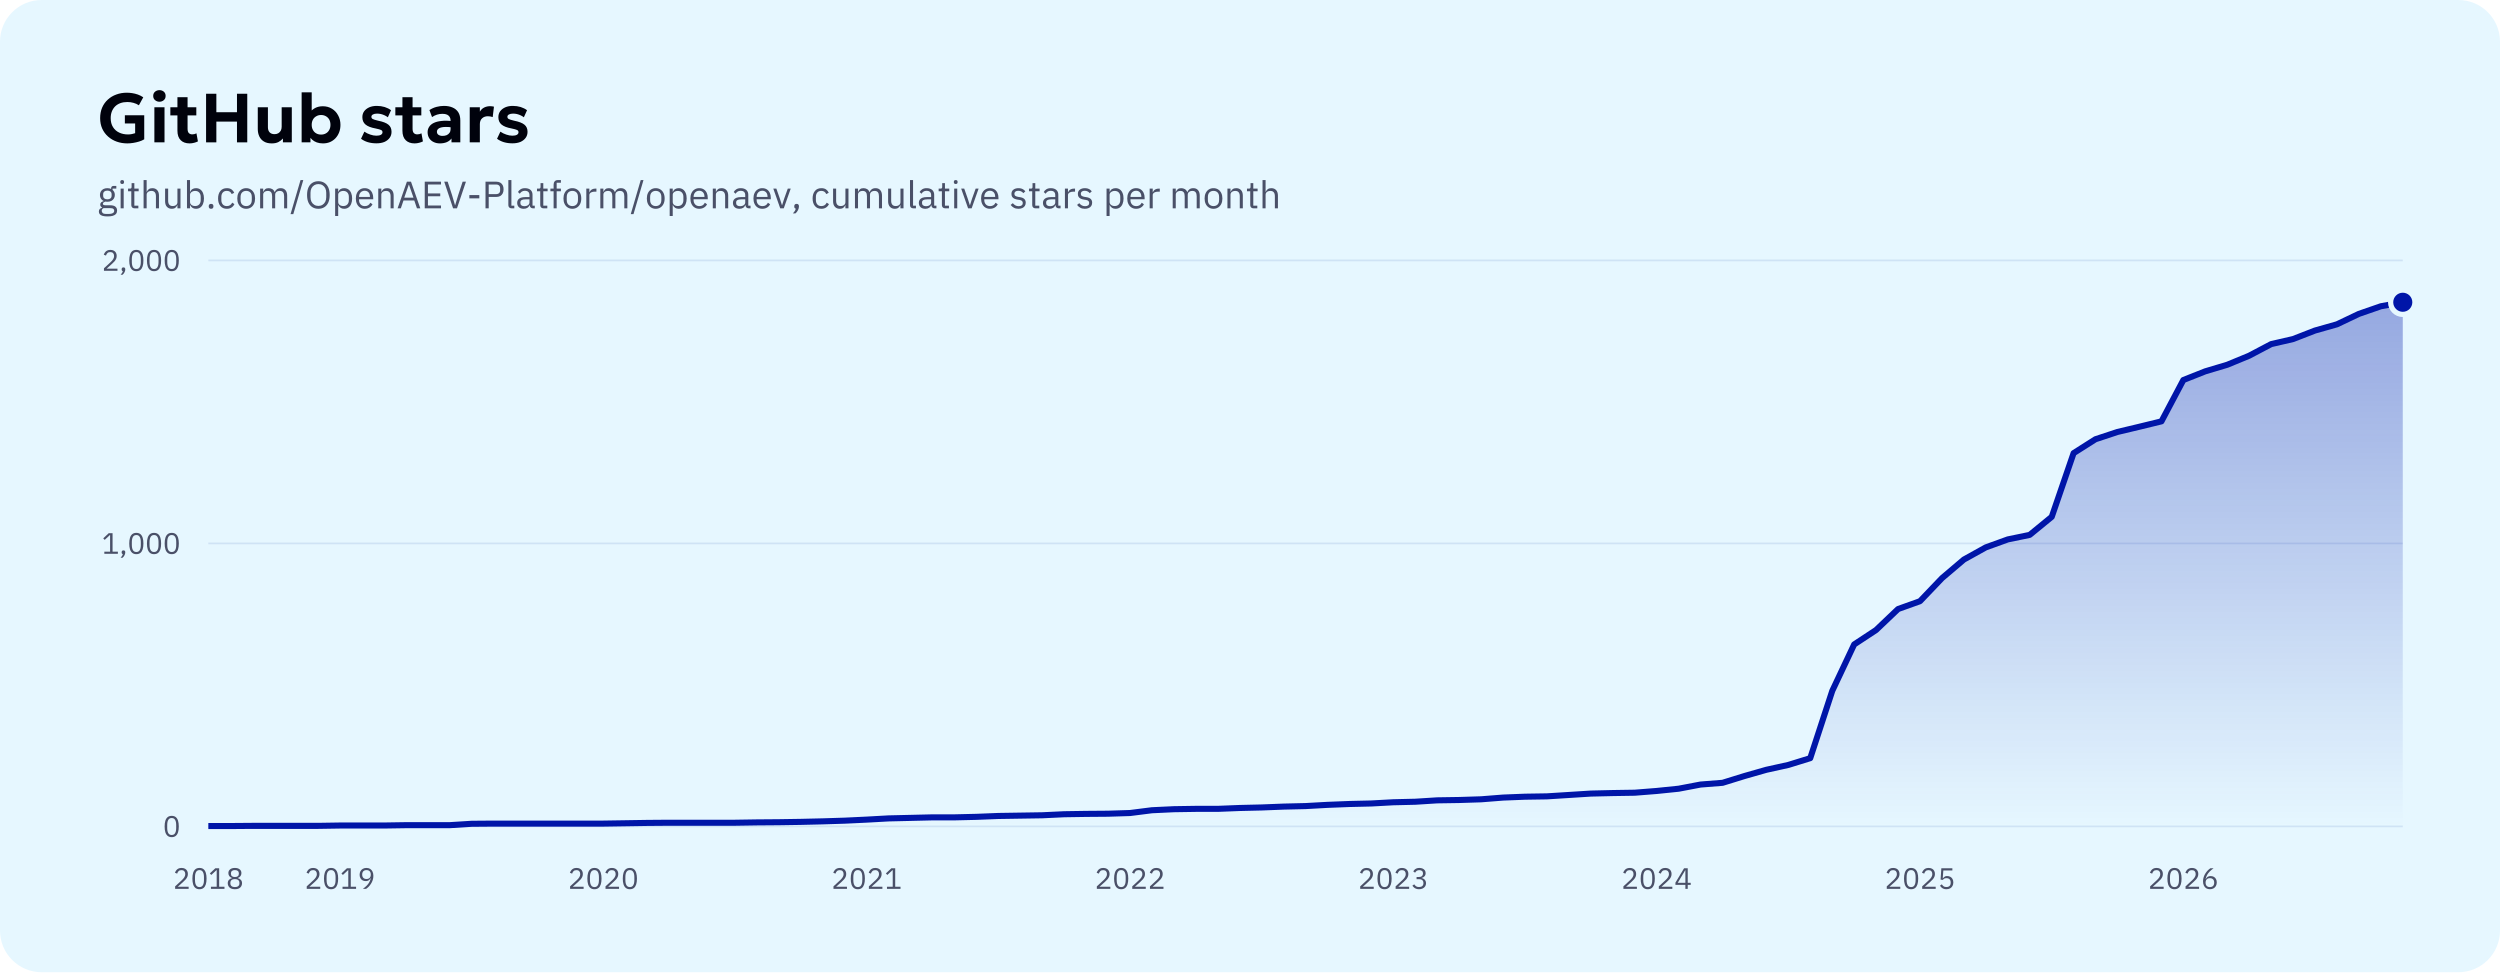
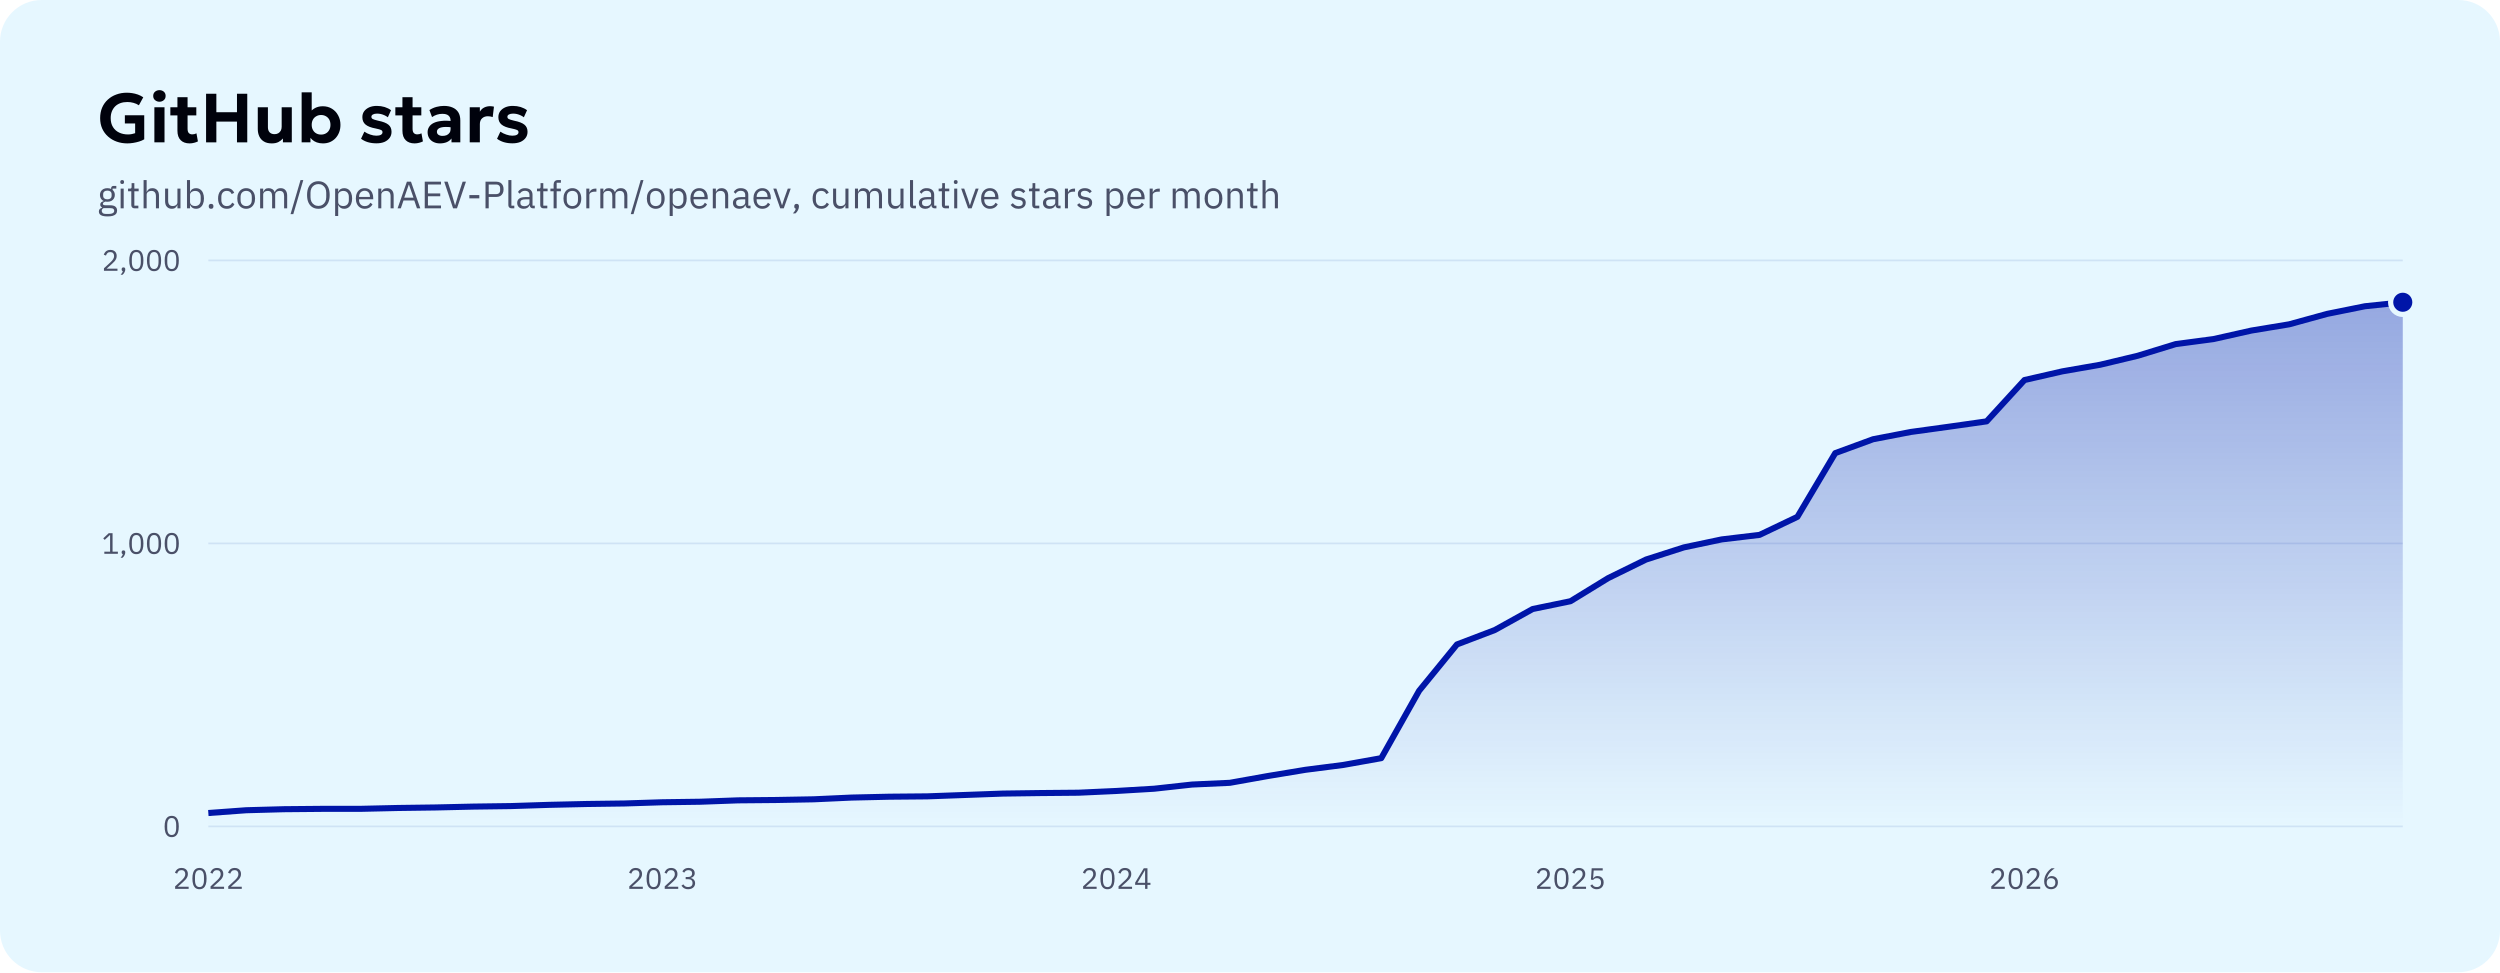
<svg xmlns="http://www.w3.org/2000/svg" width="1440" height="560" viewBox="0 0 1440 560" role="img" aria-label="openaev GitHub stars">
  <defs>
    <marker id="arr" viewBox="0 0 10 10" refX="8" refY="5" markerUnits="userSpaceOnUse" markerWidth="13" markerHeight="13" orient="auto-start-reverse">
      <path d="M0 1L10 5L0 9z" fill="#0015A8" />
    </marker>
    <marker id="arrm" viewBox="0 0 10 10" refX="8" refY="5" markerUnits="userSpaceOnUse" markerWidth="13" markerHeight="13" orient="auto-start-reverse">
      <path d="M0 1L10 5L0 9z" fill="#4A5068" />
    </marker>
    <path id="gh600-G" d="M435 15Q353 15 282 -10Q211 -35 157 -83Q103 -130 72 -198Q42 -265 42 -349Q42 -433 71 -501Q100 -568 153 -616Q205 -664 275 -689Q345 -715 426 -715Q463 -715 503 -709Q543 -703 584 -689Q624 -675 663 -649L600 -534Q564 -558 522 -569Q480 -581 434 -581Q379 -581 334 -565Q290 -549 259 -519Q228 -488 211 -446Q194 -403 194 -349Q194 -272 227 -220Q260 -167 316 -141Q372 -114 444 -114Q474 -114 501 -120Q528 -125 546 -132V-272H398V-390H677V-44Q646 -25 604 -12Q561 1 517 8Q472 15 435 15Z" />
    <path id="gh600-i" d="M71 0V-505H217V0ZM144 -585Q108 -585 81 -608Q54 -630 54 -669Q54 -707 81 -730Q108 -752 144 -752Q180 -752 207 -730Q233 -707 233 -669Q233 -630 207 -608Q180 -585 144 -585Z" />
    <path id="gh600-t" d="M290 15Q209 15 162 -31Q115 -77 115 -169V-650H261V-505H387V-388H261V-196Q261 -151 280 -133Q298 -115 329 -115Q346 -115 361 -119Q376 -123 389 -130L410 -14Q387 -2 356 6Q324 15 290 15ZM13 -388V-505H130V-388Z" />
    <path id="gh600-H" d="M85 0V-700H233V-434H530V-700H678V0H530V-299H233V0Z" />
    <path id="gh600-u" d="M268 15Q199 15 155 -12Q110 -39 88 -86Q66 -133 66 -193V-505H212V-216Q212 -171 237 -144Q262 -118 308 -118Q338 -118 361 -131Q384 -145 397 -168Q410 -192 410 -224V-505H556V0H428V-56Q402 -25 364 -5Q326 15 268 15Z" />
    <path id="gh600-b" d="M378 15Q330 15 290 1Q251 -13 222 -39Q194 -64 178 -98L198 -130V0H71V-720H216V-390L184 -423Q218 -470 266 -495Q314 -520 376 -520Q450 -520 508 -484Q565 -449 597 -388Q630 -328 630 -252Q630 -193 611 -144Q592 -95 558 -59Q525 -24 479 -4Q433 15 378 15ZM351 -112Q390 -112 420 -129Q451 -146 468 -178Q486 -209 486 -252Q486 -296 469 -328Q451 -359 421 -376Q390 -394 351 -394Q312 -394 282 -376Q251 -359 234 -328Q216 -296 216 -252Q216 -209 234 -178Q251 -146 282 -129Q312 -112 351 -112Z" />
    <path id="gh600-s" d="M254 14Q186 14 129 -3Q72 -21 32 -52L80 -154Q119 -127 165 -112Q211 -96 253 -96Q295 -96 318 -109Q341 -122 341 -146Q341 -168 321 -178Q300 -188 242 -200Q142 -218 96 -257Q51 -295 51 -363Q51 -412 77 -448Q104 -484 151 -505Q198 -525 259 -525Q319 -525 372 -509Q425 -492 464 -463L418 -361Q398 -377 372 -389Q346 -401 318 -408Q290 -414 263 -414Q226 -414 204 -402Q181 -390 181 -368Q181 -346 201 -336Q222 -325 278 -312Q383 -291 427 -254Q471 -218 471 -152Q471 -102 444 -65Q416 -27 368 -6Q319 14 254 14Z" />
    <path id="gh600-a" d="M212 15Q161 15 121 -5Q81 -24 58 -60Q35 -97 35 -147Q35 -190 57 -223Q78 -257 122 -279Q166 -301 233 -308Q300 -316 391 -307L393 -214Q339 -223 297 -222Q255 -222 227 -214Q198 -206 184 -191Q169 -176 169 -154Q169 -124 191 -109Q214 -93 251 -93Q284 -93 310 -104Q336 -116 351 -138Q366 -160 366 -191V-313Q366 -342 354 -364Q342 -386 316 -399Q290 -411 248 -411Q209 -411 170 -399Q132 -387 99 -364L61 -465Q110 -497 164 -511Q219 -525 270 -525Q342 -525 394 -502Q447 -480 477 -433Q506 -387 506 -314V0H379V-56Q354 -22 311 -3Q267 15 212 15Z" />
    <path id="gh600-r" d="M71 0V-505H217V-442Q242 -484 280 -502Q319 -521 364 -521Q380 -521 394 -519Q407 -517 420 -514L402 -364Q386 -370 368 -373Q350 -376 332 -376Q282 -376 250 -347Q217 -317 217 -263V0Z" />
    <path id="gb400-g" d="M520 57Q520 110 492 144Q464 179 408 196Q353 212 270 212Q190 212 140 197Q89 182 66 154Q43 125 43 85Q43 43 65 19Q87 -5 125 -15V-26Q103 -37 91 -54Q79 -72 79 -98Q79 -137 104 -158Q129 -178 168 -188V-192Q122 -214 96 -255Q71 -296 71 -350Q71 -403 95 -443Q119 -483 163 -506Q207 -528 265 -528Q293 -528 318 -523Q342 -518 363 -508V-517Q363 -547 377 -566Q391 -586 423 -586H500V-516H402V-483Q430 -459 446 -425Q461 -391 461 -350Q461 -298 437 -258Q413 -217 369 -194Q325 -172 266 -172Q253 -172 240 -174Q227 -175 216 -177Q191 -170 170 -156Q148 -143 148 -119Q148 -96 170 -88Q192 -80 227 -80H337Q433 -80 476 -44Q520 -7 520 57ZM445 63Q445 32 422 14Q398 -5 338 -5H166Q141 6 130 24Q118 41 118 65Q118 99 144 123Q169 147 230 147H304Q371 147 408 126Q445 105 445 63ZM266 -236Q317 -236 347 -260Q377 -285 377 -336V-364Q377 -415 347 -440Q317 -464 266 -464Q215 -464 185 -440Q155 -415 155 -364V-336Q155 -285 185 -260Q215 -236 266 -236Z" />
    <path id="gb400-i" d="M125 -637Q100 -637 88 -650Q76 -662 76 -682V-695Q76 -715 88 -728Q100 -740 125 -740Q151 -740 162 -728Q174 -715 174 -695V-682Q174 -662 162 -650Q151 -637 125 -637ZM85 0V-516H165V0Z" />
    <path id="gb400-t" d="M299 0H199Q158 0 136 -24Q114 -48 114 -85V-446H29V-516H77Q103 -516 112 -526Q122 -537 122 -563V-659H194V-516H307V-446H194V-70H299Z" />
    <path id="gb400-h" d="M85 0V-740H165V-432H169Q188 -476 222 -502Q257 -528 315 -528Q395 -528 442 -476Q488 -425 488 -331V0H408V-317Q408 -386 378 -421Q349 -456 291 -456Q259 -456 230 -446Q201 -435 183 -413Q165 -391 165 -358V0Z" />
    <path id="gb400-u" d="M403 0V-84H399Q384 -47 352 -18Q319 12 254 12Q175 12 128 -40Q80 -91 80 -185V-516H160V-199Q160 -130 190 -95Q220 -60 278 -60Q310 -60 338 -70Q367 -81 385 -103Q403 -125 403 -159V-516H483V0Z" />
    <path id="gb400-b" d="M85 0V-740H165V-432H169Q189 -481 228 -504Q267 -528 320 -528Q385 -528 432 -495Q479 -462 504 -402Q530 -341 530 -258Q530 -176 504 -115Q479 -54 432 -21Q385 12 320 12Q267 12 230 -12Q192 -36 169 -84H165V0ZM298 -60Q366 -60 405 -102Q444 -145 444 -214V-302Q444 -371 405 -414Q366 -456 298 -456Q262 -456 232 -443Q201 -430 183 -408Q165 -386 165 -357V-165Q165 -132 183 -108Q201 -85 232 -72Q262 -60 298 -60Z" />
    <path id="gb400-period" d="M136 12Q105 12 90 -4Q75 -21 75 -46V-59Q75 -85 90 -101Q105 -117 136 -117Q168 -117 182 -101Q197 -85 197 -59V-46Q197 -21 182 -4Q168 12 136 12Z" />
    <path id="gb400-c" d="M277 12Q168 12 108 -61Q47 -134 47 -258Q47 -382 108 -455Q168 -528 277 -528Q354 -528 401 -494Q448 -460 470 -407L403 -373Q389 -413 356 -435Q324 -457 277 -457Q206 -457 170 -414Q133 -370 133 -302V-214Q133 -147 170 -103Q206 -59 277 -59Q326 -59 361 -82Q396 -105 417 -149L475 -110Q450 -55 400 -22Q351 12 277 12Z" />
    <path id="gb400-o" d="M280 12Q211 12 158 -22Q106 -55 76 -116Q47 -176 47 -258Q47 -340 76 -400Q106 -461 158 -494Q211 -528 280 -528Q349 -528 402 -494Q454 -461 484 -400Q513 -340 513 -258Q513 -176 484 -116Q454 -55 402 -22Q349 12 280 12ZM280 -59Q345 -59 386 -99Q427 -139 427 -221V-295Q427 -377 386 -417Q345 -457 280 -457Q216 -457 174 -417Q133 -377 133 -295V-221Q133 -139 174 -99Q216 -59 280 -59Z" />
    <path id="gb400-m" d="M165 0H85V-516H165V-432H169Q186 -472 217 -500Q248 -528 308 -528Q359 -528 402 -504Q445 -479 466 -423H468Q482 -465 520 -496Q559 -528 625 -528Q704 -528 748 -476Q793 -425 793 -331V0H713V-317Q713 -385 686 -420Q659 -456 600 -456Q569 -456 541 -446Q513 -435 496 -413Q479 -391 479 -358V0H399V-317Q399 -386 372 -421Q345 -456 288 -456Q257 -456 228 -446Q200 -435 182 -413Q165 -391 165 -358Z" />
    <path id="gb400-slash" d="M81 151H9L270 -740H342Z" />
    <path id="gb400-O" d="M354 12Q264 12 198 -30Q131 -71 94 -152Q58 -232 58 -349Q58 -466 94 -546Q131 -627 198 -668Q264 -710 354 -710Q444 -710 510 -668Q577 -627 614 -546Q650 -466 650 -349Q650 -232 614 -152Q577 -71 510 -30Q444 12 354 12ZM354 -63Q415 -63 461 -92Q507 -120 534 -171Q560 -222 560 -291V-407Q560 -476 534 -528Q507 -579 461 -607Q415 -635 354 -635Q294 -635 248 -607Q201 -579 174 -528Q148 -476 148 -407V-291Q148 -222 174 -171Q201 -120 248 -92Q294 -63 354 -63Z" />
    <path id="gb400-p" d="M85 200V-516H165V-432H169Q189 -481 228 -504Q267 -528 320 -528Q385 -528 432 -495Q479 -462 504 -402Q530 -341 530 -258Q530 -176 504 -115Q479 -54 432 -21Q385 12 320 12Q267 12 230 -12Q192 -36 169 -84H165V200ZM298 -60Q366 -60 405 -102Q444 -145 444 -214V-302Q444 -371 405 -414Q366 -456 298 -456Q262 -456 232 -443Q201 -430 183 -408Q165 -386 165 -357V-165Q165 -132 183 -108Q201 -85 232 -72Q262 -60 298 -60Z" />
    <path id="gb400-e" d="M279 12Q209 12 157 -22Q105 -55 76 -116Q47 -176 47 -258Q47 -340 76 -400Q105 -461 157 -494Q209 -528 279 -528Q348 -528 398 -496Q448 -463 475 -406Q502 -349 502 -276V-238H131V-214Q131 -147 172 -102Q212 -58 284 -58Q333 -58 370 -81Q406 -104 426 -147L483 -106Q458 -54 405 -21Q352 12 279 12ZM279 -461Q236 -461 202 -441Q169 -421 150 -386Q131 -350 131 -305V-298H416V-309Q416 -355 399 -389Q382 -423 351 -442Q320 -461 279 -461Z" />
    <path id="gb400-n" d="M165 0H85V-516H165V-432H169Q188 -476 222 -502Q257 -528 315 -528Q395 -528 442 -476Q488 -425 488 -331V0H408V-317Q408 -386 378 -421Q349 -456 291 -456Q259 -456 230 -446Q201 -435 183 -413Q165 -391 165 -358Z" />
    <path id="gb400-A" d="M618 0H530L460 -206H178L108 0H23L267 -698H374ZM439 -280 351 -533 321 -620H316L286 -533L198 -280Z" />
    <path id="gb400-E" d="M519 0H93V-698H519V-624H177V-390H499V-316H177V-74H519Z" />
    <path id="gb400-V" d="M354 0H252L20 -698H110L225 -346L302 -84H307L386 -346L502 -698H589Z" />
    <path id="gb400-hyphen" d="M330 -261H69V-347H330Z" />
    <path id="gb400-P" d="M177 0H93V-698H371Q434 -698 478 -674Q521 -649 544 -604Q566 -560 566 -498Q566 -437 544 -392Q521 -347 478 -322Q434 -298 371 -298H177ZM177 -624V-372H371Q404 -372 428 -384Q451 -395 464 -418Q476 -440 476 -472V-524Q476 -556 464 -578Q451 -601 428 -612Q404 -624 371 -624Z" />
    <path id="gb400-l" d="M241 0H170Q129 0 107 -24Q85 -47 85 -83V-740H165V-70H241Z" />
    <path id="gb400-a" d="M505 0H460Q428 0 408 -14Q388 -27 379 -51Q370 -75 370 -106V-113L401 -84H366Q350 -37 310 -12Q271 12 217 12Q135 12 90 -30Q44 -72 44 -144Q44 -193 68 -226Q92 -260 140 -278Q189 -295 264 -295H366V-346Q366 -401 336 -430Q306 -459 244 -459Q198 -459 166 -438Q134 -417 113 -382L65 -427Q86 -468 132 -498Q178 -528 248 -528Q341 -528 394 -482Q446 -436 446 -354V-70H505ZM366 -235H260Q192 -235 160 -215Q128 -195 128 -157V-136Q128 -98 156 -77Q184 -56 230 -56Q270 -56 300 -68Q331 -81 348 -102Q366 -124 366 -150Z" />
    <path id="gb400-f" d="M113 0V-446H29V-516H113V-620Q113 -673 141 -706Q169 -740 226 -740H304V-670H193V-516H304V-446H193V0Z" />
    <path id="gb400-r" d="M165 0H85V-516H165V-421H170Q179 -446 198 -468Q217 -489 247 -502Q277 -516 319 -516H350V-436H303Q260 -436 229 -424Q198 -413 182 -394Q165 -375 165 -350Z" />
    <path id="gb400-v" d="M292 0H199L18 -516H98L188 -260L244 -84H249L305 -260L397 -516H474Z" />
    <path id="gb400-comma" d="M136 -117Q168 -117 182 -100Q197 -84 197 -58V-44Q197 -4 173 46Q149 96 106 133H39Q69 101 88 72Q106 44 114 9Q94 4 84 -10Q75 -24 75 -44V-58Q75 -84 90 -100Q105 -117 136 -117Z" />
    <path id="gb400-s" d="M240 12Q169 12 120 -16Q71 -43 36 -89L93 -135Q123 -98 160 -77Q197 -56 246 -56Q297 -56 326 -78Q354 -100 354 -140Q354 -170 334 -192Q315 -214 264 -221L223 -227Q176 -234 138 -250Q100 -267 78 -298Q57 -328 57 -376Q57 -453 110 -490Q162 -528 241 -528Q283 -528 316 -518Q348 -508 374 -490Q400 -471 421 -445L368 -397Q351 -421 318 -440Q285 -460 235 -460Q186 -460 160 -438Q134 -417 134 -380Q134 -343 160 -326Q185 -308 233 -300L273 -294Q359 -281 395 -244Q431 -208 431 -149Q431 -99 408 -63Q385 -27 342 -8Q299 12 240 12Z" />
    <path id="gb400-zero" d="M300 12Q217 12 164 -31Q110 -74 85 -154Q60 -235 60 -349Q60 -463 85 -544Q110 -625 164 -668Q217 -710 300 -710Q384 -710 437 -668Q490 -625 515 -544Q540 -463 540 -349Q540 -235 515 -154Q490 -74 437 -31Q384 12 300 12ZM300 -61Q355 -61 388 -90Q421 -120 436 -172Q452 -225 452 -292V-406Q452 -474 436 -526Q421 -578 388 -608Q355 -637 300 -637Q246 -637 212 -608Q179 -578 164 -526Q148 -474 148 -406V-292Q148 -225 164 -172Q179 -120 212 -90Q246 -61 300 -61Z" />
    <path id="gb400-one" d="M547 0H88V-74H283V-636H276L100 -472L51 -525L236 -698H367V-74H547Z" />
    <path id="gb400-two" d="M533 -74V0H75V-86L303 -296Q352 -341 385 -392Q418 -443 418 -493V-505Q418 -563 386 -599Q354 -635 289 -635Q225 -635 192 -601Q158 -567 144 -517L69 -546Q83 -587 110 -624Q136 -662 181 -686Q226 -710 293 -710Q361 -710 409 -684Q457 -658 482 -612Q507 -567 507 -507Q507 -453 488 -408Q468 -363 434 -323Q399 -283 354 -243L166 -74Z" />
    <path id="gb400-eight" d="M300 12Q221 12 167 -14Q113 -41 86 -87Q58 -133 58 -190Q58 -261 97 -304Q136 -346 199 -363V-371Q144 -390 112 -432Q79 -475 79 -535Q79 -615 138 -662Q196 -710 300 -710Q404 -710 462 -662Q521 -615 521 -535Q521 -475 488 -432Q456 -390 401 -371V-363Q464 -346 503 -304Q542 -261 542 -190Q542 -133 514 -87Q487 -41 434 -14Q380 12 300 12ZM300 -61Q373 -61 413 -94Q453 -127 453 -186V-207Q453 -266 413 -299Q373 -332 300 -332Q227 -332 187 -299Q147 -266 147 -207V-186Q147 -127 187 -94Q227 -61 300 -61ZM300 -402Q365 -402 400 -430Q434 -459 434 -512V-527Q434 -580 400 -608Q365 -637 300 -637Q235 -637 200 -608Q166 -580 166 -527V-512Q166 -459 200 -430Q235 -402 300 -402Z" />
    <path id="gb400-nine" d="M533 -442Q533 -364 510 -296Q488 -228 450 -171Q413 -114 370 -70Q326 -27 284 0H176Q251 -55 304 -107Q357 -159 392 -220Q427 -281 446 -362L441 -364Q425 -336 402 -313Q379 -290 348 -277Q316 -264 273 -264Q213 -264 166 -290Q120 -316 94 -364Q67 -413 67 -479Q67 -548 96 -600Q125 -652 177 -681Q229 -710 299 -710Q372 -710 424 -678Q476 -645 504 -585Q533 -525 533 -442ZM300 -335Q346 -335 378 -352Q411 -369 428 -402Q446 -435 446 -482V-490Q446 -537 428 -570Q411 -603 378 -620Q346 -637 300 -637Q254 -637 222 -620Q189 -603 172 -570Q154 -537 154 -490V-482Q154 -435 172 -402Q189 -369 222 -352Q254 -335 300 -335Z" />
    <path id="gb400-three" d="M185 -402H261Q332 -402 368 -435Q403 -468 403 -518V-525Q403 -580 368 -608Q334 -635 278 -635Q224 -635 190 -612Q156 -588 134 -548L72 -596Q90 -624 117 -650Q144 -676 184 -693Q224 -710 280 -710Q339 -710 387 -690Q435 -669 464 -630Q492 -591 492 -534Q492 -467 453 -426Q414 -385 358 -371V-367Q396 -360 430 -338Q463 -317 484 -280Q505 -244 505 -191Q505 -131 476 -86Q446 -40 392 -14Q339 12 268 12Q208 12 166 -6Q123 -23 94 -50Q64 -77 42 -107L105 -155Q132 -114 168 -88Q203 -63 267 -63Q341 -63 379 -97Q417 -131 417 -192V-200Q417 -262 379 -296Q341 -329 267 -329H185Z" />
    <path id="gb400-four" d="M455 0H375V-137H38V-211L330 -698H455V-207H556V-137H455ZM370 -633 117 -207H375V-633Z" />
    <path id="gb400-five" d="M498 -698V-624H192L172 -358H179Q196 -382 215 -399Q234 -416 260 -426Q286 -435 322 -435Q382 -435 429 -409Q476 -383 503 -335Q530 -287 530 -219Q530 -151 502 -99Q474 -47 422 -18Q369 12 295 12Q237 12 196 -6Q155 -23 126 -50Q98 -77 77 -107L140 -155Q167 -114 200 -88Q232 -63 295 -63Q366 -63 404 -101Q441 -139 441 -208V-218Q441 -287 404 -325Q366 -363 295 -363Q247 -363 220 -346Q192 -328 170 -304L99 -314L124 -698Z" />
    <path id="gb400-six" d="M301 12Q229 12 176 -20Q124 -53 96 -113Q67 -173 67 -256Q67 -334 90 -402Q112 -470 150 -527Q187 -584 230 -628Q274 -671 316 -698H424Q350 -644 296 -592Q243 -539 208 -478Q173 -417 154 -336L159 -334Q176 -363 198 -386Q221 -408 253 -421Q285 -434 327 -434Q387 -434 434 -408Q480 -382 506 -334Q533 -285 533 -219Q533 -151 504 -98Q475 -46 423 -17Q371 12 301 12ZM300 -61Q346 -61 378 -78Q411 -95 428 -128Q446 -161 446 -208V-216Q446 -263 428 -296Q411 -329 378 -346Q346 -363 300 -363Q254 -363 222 -346Q189 -329 172 -296Q154 -263 154 -216V-208Q154 -161 172 -128Q189 -95 222 -78Q254 -61 300 -61Z" />
  </defs>
  <rect width="1440" height="560" rx="24" fill="#E6F7FF" />
  <defs>
    <linearGradient id="fill-light" x1="0" y1="0" x2="0" y2="1">
      <stop offset="0" stop-color="#0015A8" stop-opacity="0.35" />
      <stop offset="1" stop-color="#0015A8" stop-opacity="0" />
    </linearGradient>
  </defs>
  <g fill="#00020C" transform="translate(56 82) scale(0.04)">
    <use href="#gh600-G" x="0" />
    <use href="#gh600-i" x="752" />
    <use href="#gh600-t" x="1040" />
    <use href="#gh600-H" x="1482.5" />
    <use href="#gh600-u" x="2246" />
    <use href="#gh600-b" x="2872.5" />
    <use href="#gh600-s" x="3767" />
    <use href="#gh600-t" x="4280" />
    <use href="#gh600-a" x="4722.5" />
    <use href="#gh600-r" x="5293" />
    <use href="#gh600-s" x="5725.5" />
  </g>
  <g fill="#4A5068" transform="translate(56 120) scale(0.022)">
    <use href="#gb400-g" x="0" />
    <use href="#gb400-i" x="528" />
    <use href="#gb400-t" x="778" />
    <use href="#gb400-h" x="1129" />
    <use href="#gb400-u" x="1697" />
    <use href="#gb400-b" x="2265" />
    <use href="#gb400-period" x="2845" />
    <use href="#gb400-c" x="3117" />
    <use href="#gb400-o" x="3620" />
    <use href="#gb400-m" x="4180" />
    <use href="#gb400-slash" x="5053" />
    <use href="#gb400-O" x="5436" />
    <use href="#gb400-p" x="6144" />
    <use href="#gb400-e" x="6724" />
    <use href="#gb400-n" x="7273" />
    <use href="#gb400-A" x="7841" />
    <use href="#gb400-E" x="8482" />
    <use href="#gb400-V" x="9065" />
    <use href="#gb400-hyphen" x="9674" />
    <use href="#gb400-P" x="10073" />
    <use href="#gb400-l" x="10679" />
    <use href="#gb400-a" x="10951" />
    <use href="#gb400-t" x="11485" />
    <use href="#gb400-f" x="11836" />
    <use href="#gb400-o" x="12160" />
    <use href="#gb400-r" x="12720" />
    <use href="#gb400-m" x="13087" />
    <use href="#gb400-slash" x="13960" />
    <use href="#gb400-o" x="14343" />
    <use href="#gb400-p" x="14903" />
    <use href="#gb400-e" x="15483" />
    <use href="#gb400-n" x="16032" />
    <use href="#gb400-a" x="16600" />
    <use href="#gb400-e" x="17134" />
    <use href="#gb400-v" x="17683" />
    <use href="#gb400-comma" x="18175" />
    <use href="#gb400-c" x="18683" />
    <use href="#gb400-u" x="19186" />
    <use href="#gb400-m" x="19754" />
    <use href="#gb400-u" x="20627" />
    <use href="#gb400-l" x="21195" />
    <use href="#gb400-a" x="21467" />
    <use href="#gb400-t" x="22001" />
    <use href="#gb400-i" x="22352" />
    <use href="#gb400-v" x="22602" />
    <use href="#gb400-e" x="23094" />
    <use href="#gb400-s" x="23879" />
    <use href="#gb400-t" x="24366" />
    <use href="#gb400-a" x="24717" />
    <use href="#gb400-r" x="25251" />
    <use href="#gb400-s" x="25618" />
    <use href="#gb400-p" x="26341" />
    <use href="#gb400-e" x="26921" />
    <use href="#gb400-r" x="27470" />
    <use href="#gb400-m" x="28073" />
    <use href="#gb400-o" x="28946" />
    <use href="#gb400-n" x="29506" />
    <use href="#gb400-t" x="30074" />
    <use href="#gb400-h" x="30425" />
  </g>
  <path d="M120 476.0H1384" stroke="#CFE3F5" stroke-width="1" />
  <g fill="#4A5068" transform="translate(93.8 482) scale(0.017)">
    <use href="#gb400-zero" x="0" />
  </g>
  <path d="M120 313.0H1384" stroke="#CFE3F5" stroke-width="1" />
  <g fill="#4A5068" transform="translate(58.6 319) scale(0.017)">
    <use href="#gb400-one" x="0" />
    <use href="#gb400-comma" x="600" />
    <use href="#gb400-zero" x="872" />
    <use href="#gb400-zero" x="1472" />
    <use href="#gb400-zero" x="2072" />
  </g>
  <path d="M120 150.0H1384" stroke="#CFE3F5" stroke-width="1" />
  <g fill="#4A5068" transform="translate(58.6 156) scale(0.017)">
    <use href="#gb400-two" x="0" />
    <use href="#gb400-comma" x="600" />
    <use href="#gb400-zero" x="872" />
    <use href="#gb400-zero" x="1472" />
    <use href="#gb400-zero" x="2072" />
  </g>
  <g fill="#4A5068" transform="translate(99.6 512) scale(0.017)">
    <use href="#gb400-two" x="0" />
    <use href="#gb400-zero" x="600" />
-     <use href="#gb400-one" x="1200" />
-     <use href="#gb400-eight" x="1800" />
-   </g>
-   <g fill="#4A5068" transform="translate(175.4 512) scale(0.017)">
-     <use href="#gb400-two" x="0" />
-     <use href="#gb400-zero" x="600" />
-     <use href="#gb400-one" x="1200" />
-     <use href="#gb400-nine" x="1800" />
-   </g>
-   <g fill="#4A5068" transform="translate(327.1 512) scale(0.017)">
-     <use href="#gb400-two" x="0" />
-     <use href="#gb400-zero" x="600" />
-     <use href="#gb400-two" x="1200" />
-     <use href="#gb400-zero" x="1800" />
-   </g>
-   <g fill="#4A5068" transform="translate(478.8 512) scale(0.017)">
-     <use href="#gb400-two" x="0" />
-     <use href="#gb400-zero" x="600" />
-     <use href="#gb400-two" x="1200" />
-     <use href="#gb400-one" x="1800" />
-   </g>
-   <g fill="#4A5068" transform="translate(630.5 512) scale(0.017)">
-     <use href="#gb400-two" x="0" />
-     <use href="#gb400-zero" x="600" />
    <use href="#gb400-two" x="1200" />
    <use href="#gb400-two" x="1800" />
  </g>
-   <g fill="#4A5068" transform="translate(782.2 512) scale(0.017)">
+   <g fill="#4A5068" transform="translate(361.2 512) scale(0.017)">
    <use href="#gb400-two" x="0" />
    <use href="#gb400-zero" x="600" />
    <use href="#gb400-two" x="1200" />
    <use href="#gb400-three" x="1800" />
  </g>
-   <g fill="#4A5068" transform="translate(933.8 512) scale(0.017)">
+   <g fill="#4A5068" transform="translate(622.6 512) scale(0.017)">
    <use href="#gb400-two" x="0" />
    <use href="#gb400-zero" x="600" />
    <use href="#gb400-two" x="1200" />
    <use href="#gb400-four" x="1800" />
  </g>
-   <g fill="#4A5068" transform="translate(1085.5 512) scale(0.017)">
+   <g fill="#4A5068" transform="translate(884.1 512) scale(0.017)">
    <use href="#gb400-two" x="0" />
    <use href="#gb400-zero" x="600" />
    <use href="#gb400-two" x="1200" />
    <use href="#gb400-five" x="1800" />
  </g>
-   <g fill="#4A5068" transform="translate(1237.2 512) scale(0.017)">
+   <g fill="#4A5068" transform="translate(1145.7 512) scale(0.017)">
    <use href="#gb400-two" x="0" />
    <use href="#gb400-zero" x="600" />
    <use href="#gb400-two" x="1200" />
    <use href="#gb400-six" x="1800" />
  </g>
-   <path d="M120.0 475.8L132.6 475.8L145.3 475.7L157.9 475.7L170.6 475.7L183.2 475.7L195.8 475.5L208.5 475.5L221.1 475.5L233.8 475.3L246.4 475.3L259.0 475.3L271.7 474.5L284.3 474.4L297.0 474.4L309.6 474.4L322.2 474.4L334.9 474.4L347.5 474.4L360.2 474.2L372.8 474.0L385.4 473.9L398.1 473.9L410.7 473.9L423.4 473.9L436.0 473.7L448.6 473.6L461.3 473.4L473.9 473.1L486.6 472.7L499.2 472.1L511.8 471.4L524.5 471.1L537.1 470.8L549.8 470.8L562.4 470.5L575.0 470.0L587.7 469.8L600.3 469.6L613.0 469.0L625.6 468.8L638.2 468.7L650.9 468.3L663.5 466.7L676.2 466.1L688.8 465.9L701.4 465.9L714.1 465.4L726.7 465.1L739.4 464.6L752.0 464.3L764.6 463.6L777.3 463.1L789.9 462.8L802.6 462.1L815.2 461.8L827.8 461.0L840.5 460.8L853.1 460.4L865.8 459.4L878.4 458.9L891.0 458.7L903.7 457.9L916.3 457.1L929.0 456.8L941.6 456.6L954.2 455.6L966.9 454.3L979.5 451.9L992.2 450.9L1004.8 447.0L1017.4 443.4L1030.1 440.6L1042.7 436.7L1055.4 397.9L1068.0 371.2L1080.6 362.9L1093.3 350.8L1105.9 346.3L1118.6 333.0L1131.2 322.3L1143.8 315.3L1156.5 310.7L1169.1 308.1L1181.8 297.7L1194.4 261.0L1207.0 253.0L1219.7 248.8L1232.3 245.8L1245.0 242.7L1257.6 218.9L1270.2 213.9L1282.9 210.1L1295.5 204.9L1308.2 198.2L1320.8 195.3L1333.4 190.4L1346.1 186.8L1358.7 180.8L1371.4 176.4L1384.0 174.1L1384.0 476L120.0 476Z" fill="url(#fill-light)" />
-   <path d="M120.0 475.8L132.6 475.8L145.3 475.7L157.9 475.7L170.6 475.7L183.2 475.7L195.8 475.5L208.5 475.5L221.1 475.5L233.8 475.3L246.4 475.3L259.0 475.3L271.7 474.5L284.3 474.4L297.0 474.4L309.6 474.4L322.2 474.4L334.9 474.4L347.5 474.4L360.2 474.2L372.8 474.0L385.4 473.9L398.1 473.9L410.7 473.9L423.4 473.9L436.0 473.7L448.6 473.6L461.3 473.4L473.9 473.1L486.6 472.7L499.2 472.1L511.8 471.4L524.5 471.1L537.1 470.8L549.8 470.8L562.4 470.5L575.0 470.0L587.7 469.8L600.3 469.6L613.0 469.0L625.6 468.8L638.2 468.7L650.9 468.3L663.5 466.7L676.2 466.1L688.8 465.9L701.4 465.9L714.1 465.4L726.7 465.1L739.4 464.6L752.0 464.3L764.6 463.6L777.3 463.1L789.9 462.8L802.6 462.1L815.2 461.8L827.8 461.0L840.5 460.8L853.1 460.4L865.8 459.4L878.4 458.9L891.0 458.7L903.7 457.9L916.3 457.1L929.0 456.8L941.6 456.6L954.2 455.6L966.9 454.3L979.5 451.9L992.2 450.9L1004.8 447.0L1017.4 443.4L1030.1 440.6L1042.7 436.7L1055.4 397.9L1068.0 371.2L1080.6 362.9L1093.3 350.8L1105.9 346.3L1118.6 333.0L1131.2 322.3L1143.8 315.3L1156.5 310.7L1169.1 308.1L1181.8 297.7L1194.4 261.0L1207.0 253.0L1219.7 248.8L1232.3 245.8L1245.0 242.7L1257.6 218.9L1270.2 213.9L1282.9 210.1L1295.5 204.9L1308.2 198.2L1320.8 195.3L1333.4 190.4L1346.1 186.8L1358.7 180.8L1371.4 176.4L1384.0 174.1" stroke="#0015A8" stroke-width="3.5" fill="none" stroke-linejoin="round" />
+   <path d="M120.0 468.3L141.8 466.7L163.6 466.1L185.4 465.9L207.2 465.9L229.0 465.4L250.8 465.1L272.6 464.6L294.3 464.3L316.1 463.6L337.9 463.1L359.7 462.8L381.5 462.1L403.3 461.8L425.1 461.0L446.9 460.8L468.7 460.4L490.5 459.4L512.3 458.9L534.1 458.7L555.9 457.9L577.7 457.1L599.4 456.8L621.2 456.6L643.0 455.6L664.8 454.3L686.6 451.9L708.4 450.9L730.2 447.0L752.0 443.4L773.8 440.6L795.6 436.7L817.4 397.9L839.2 371.2L861.0 362.9L882.8 350.8L904.6 346.3L926.3 333.0L948.1 322.3L969.9 315.3L991.7 310.7L1013.5 308.1L1035.3 297.7L1057.1 261.0L1078.9 253.0L1100.7 248.8L1122.5 245.8L1144.3 242.7L1166.1 218.9L1187.9 213.9L1209.7 210.1L1231.4 204.9L1253.2 198.2L1275.0 195.3L1296.8 190.4L1318.6 186.8L1340.4 180.8L1362.2 176.4L1384.0 174.1L1384.0 476L120.0 476Z" fill="url(#fill-light)" />
+   <path d="M120.0 468.3L141.8 466.7L163.6 466.1L185.4 465.9L207.2 465.9L229.0 465.4L250.8 465.1L272.6 464.6L294.3 464.3L316.1 463.6L337.9 463.1L359.7 462.8L381.5 462.1L403.3 461.8L425.1 461.0L446.9 460.8L468.7 460.4L490.5 459.4L512.3 458.9L534.1 458.7L555.9 457.9L577.7 457.1L599.4 456.8L621.2 456.6L643.0 455.6L664.8 454.3L686.6 451.9L708.4 450.9L730.2 447.0L752.0 443.4L773.8 440.6L795.6 436.7L817.4 397.9L839.2 371.2L861.0 362.9L882.8 350.8L904.6 346.3L926.3 333.0L948.1 322.3L969.9 315.3L991.7 310.7L1013.5 308.1L1035.3 297.7L1057.1 261.0L1078.9 253.0L1100.7 248.8L1122.5 245.8L1144.3 242.7L1166.1 218.9L1187.9 213.9L1209.7 210.1L1231.4 204.9L1253.2 198.2L1275.0 195.3L1296.8 190.4L1318.6 186.8L1340.4 180.8L1362.2 176.4L1384.0 174.1" stroke="#0015A8" stroke-width="3.5" fill="none" stroke-linejoin="round" />
  <circle cx="1384.0" cy="174.1" r="7" fill="#0015A8" stroke="#E6F7FF" stroke-width="3" />
</svg>
